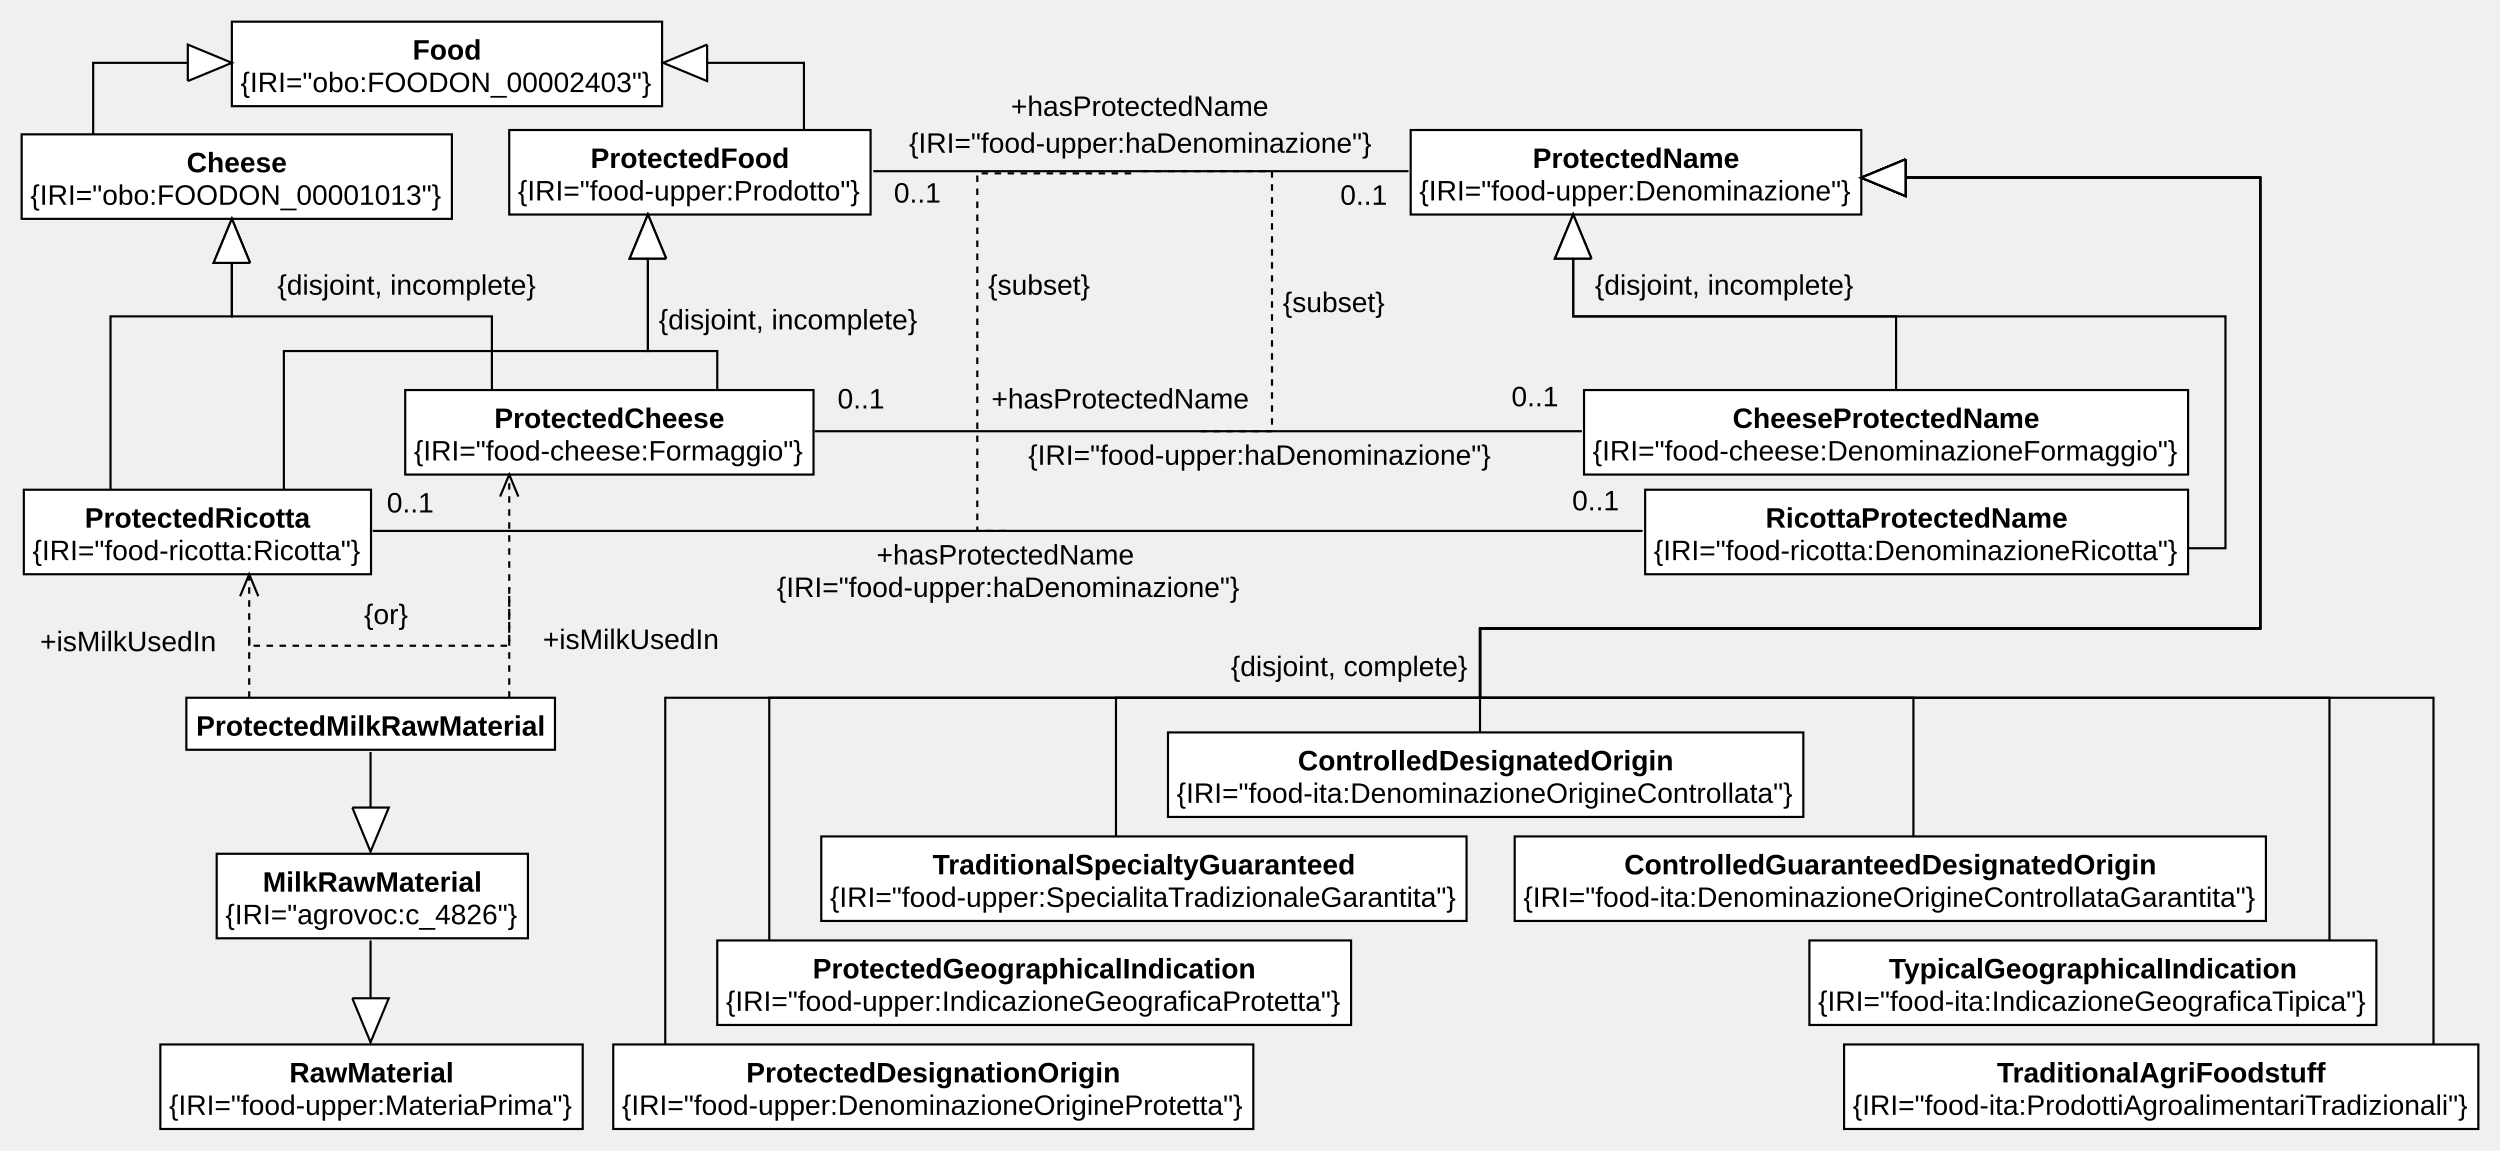
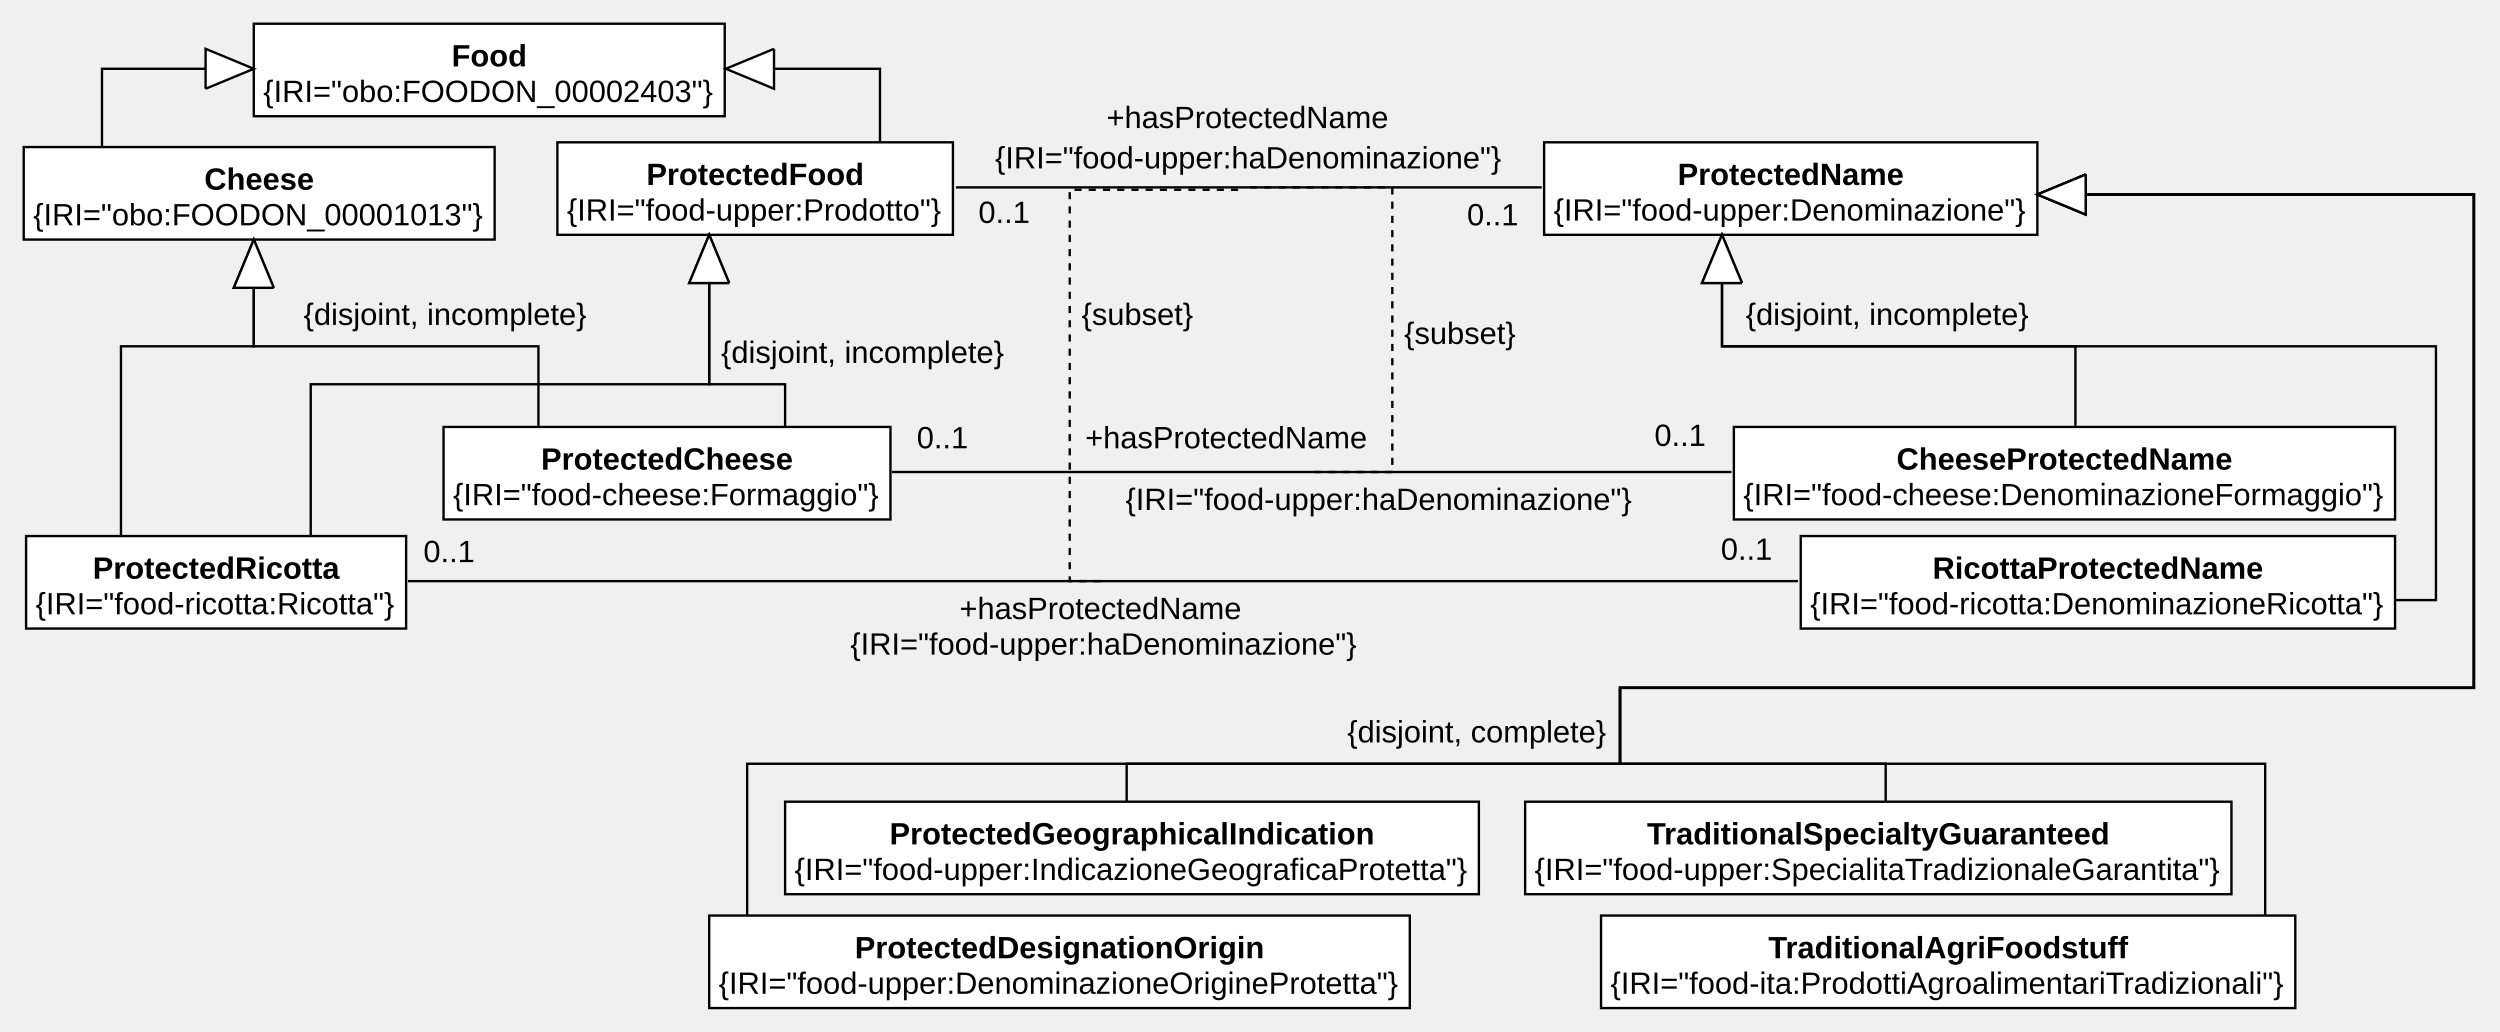
- <svg xmlns="http://www.w3.org/2000/svg" version="1.1" width="1153.696" height="531">
+ <svg xmlns="http://www.w3.org/2000/svg" version="1.1" width="1054" height="435">
  <defs />
  <g>
    <g transform="translate(-5,-6) scale(1,1)">
      <rect fill="#ffffff" stroke="none" x="112" y="16" width="198.541" height="39" />
    </g>
    <g transform="translate(-5,-6) scale(1,1)">
      <path fill="none" stroke="#000000" d="M 112 16 L 310.541 16 L 310.541 55 L 112 55 L 112 16 Z Z" stroke-miterlimit="10" />
    </g>
    <g transform="translate(-5,-6) scale(1,1)">
      <g>
        <path fill="none" stroke="none" />
-         <text fill="#000000" stroke="none" font-family="Arial" font-size="13px" font-style="normal" font-weight="bold" text-decoration="none" x="195.389" y="33.5">Food</text>
-       </g>
-     </g>
-     <g transform="translate(-5,-6) scale(1,1)">
-       <g>
-         <path fill="none" stroke="none" />
-         <text fill="#000000" stroke="none" font-family="Arial" font-size="13px" font-style="normal" font-weight="normal" text-decoration="none" x="116" y="48.5">{IRI="obo:FOODON_00002403"}</text>
+         <text fill="#000000" stroke="none" font-family="Arial" font-size="13px" font-style="normal" font-weight="bold" text-decoration="none" x="195.389" y="34">Food</text>
+       </g>
+     </g>
+     <g transform="translate(-5,-6) scale(1,1)">
+       <g>
+         <path fill="none" stroke="none" />
+         <text fill="#000000" stroke="none" font-family="Arial" font-size="13px" font-style="normal" font-weight="normal" text-decoration="none" x="116" y="49">{IRI="obo:FOODON_00002403"}</text>
      </g>
    </g>
    <g transform="translate(-5,-6) scale(1,1)">
      <rect fill="#ffffff" stroke="none" x="15" y="68" width="198.541" height="39" />
    </g>
    <g transform="translate(-5,-6) scale(1,1)">
      <path fill="none" stroke="#000000" d="M 15 68 L 213.541 68 L 213.541 107 L 15 107 L 15 68 Z Z" stroke-miterlimit="10" />
    </g>
    <g transform="translate(-5,-6) scale(1,1)">
      <g>
        <path fill="none" stroke="none" />
-         <text fill="#000000" stroke="none" font-family="Arial" font-size="13px" font-style="normal" font-weight="bold" text-decoration="none" x="91.146" y="85.5">Cheese</text>
-       </g>
-     </g>
-     <g transform="translate(-5,-6) scale(1,1)">
-       <g>
-         <path fill="none" stroke="none" />
-         <text fill="#000000" stroke="none" font-family="Arial" font-size="13px" font-style="normal" font-weight="normal" text-decoration="none" x="19" y="100.5">{IRI="obo:FOODON_00001013"}</text>
+         <text fill="#000000" stroke="none" font-family="Arial" font-size="13px" font-style="normal" font-weight="bold" text-decoration="none" x="91.146" y="86">Cheese</text>
+       </g>
+     </g>
+     <g transform="translate(-5,-6) scale(1,1)">
+       <g>
+         <path fill="none" stroke="none" />
+         <text fill="#000000" stroke="none" font-family="Arial" font-size="13px" font-style="normal" font-weight="normal" text-decoration="none" x="19" y="101">{IRI="obo:FOODON_00001013"}</text>
      </g>
    </g>
    <g transform="translate(-5,-6) scale(1,1)">
      <path fill="none" stroke="#000000" d="M 48 68 L 48 35 L 112 35" stroke-miterlimit="10" />
    </g>
    <g transform="translate(-5,-6) scale(1,1)">
      <path fill="#FFFFFF" stroke="none" d="M 91.675 43.419 L 112 35 L 91.675 26.581" />
    </g>
    <g transform="translate(-5,-6) scale(1,1)">
      <path fill="none" stroke="#000000" d="M 91.675 43.419 L 112 35 L 91.675 26.581 L 91.675 43.419" stroke-miterlimit="10" />
    </g>
    <g transform="translate(-5,-6) scale(1,1)">
      <rect fill="#ffffff" stroke="none" x="192" y="186" width="188.417" height="39" />
    </g>
    <g transform="translate(-5,-6) scale(1,1)">
      <path fill="none" stroke="#000000" d="M 192 186 L 380.417 186 L 380.417 225 L 192 225 L 192 186 Z Z" stroke-miterlimit="10" />
    </g>
    <g transform="translate(-5,-6) scale(1,1)">
      <g>
        <path fill="none" stroke="none" />
-         <text fill="#000000" stroke="none" font-family="Arial" font-size="13px" font-style="normal" font-weight="bold" text-decoration="none" x="233.104" y="203.5">ProtectedCheese</text>
-       </g>
-     </g>
-     <g transform="translate(-5,-6) scale(1,1)">
-       <g>
-         <path fill="none" stroke="none" />
-         <text fill="#000000" stroke="none" font-family="Arial" font-size="13px" font-style="normal" font-weight="normal" text-decoration="none" x="196" y="218.5">{IRI="food-cheese:Formaggio"}</text>
+         <text fill="#000000" stroke="none" font-family="Arial" font-size="13px" font-style="normal" font-weight="bold" text-decoration="none" x="233.104" y="204">ProtectedCheese</text>
+       </g>
+     </g>
+     <g transform="translate(-5,-6) scale(1,1)">
+       <g>
+         <path fill="none" stroke="none" />
+         <text fill="#000000" stroke="none" font-family="Arial" font-size="13px" font-style="normal" font-weight="normal" text-decoration="none" x="196" y="219">{IRI="food-cheese:Formaggio"}</text>
      </g>
    </g>
    <g transform="translate(-5,-6) scale(1,1)">
      <path fill="none" stroke="#000000" d="M 232 186 L 232 152 L 112 152 L 112 107" stroke-miterlimit="10" />
    </g>
    <g transform="translate(-5,-6) scale(1,1)">
      <path fill="#FFFFFF" stroke="none" d="M 120.419 127.325 L 112 107 L 103.581 127.325" />
    </g>
    <g transform="translate(-5,-6) scale(1,1)">
      <path fill="none" stroke="#000000" d="M 120.419 127.325 L 112 107 L 103.581 127.325 L 120.419 127.325" stroke-miterlimit="10" />
    </g>
    <g transform="translate(-5,-6) scale(1,1)">
      <rect fill="#ffffff" stroke="none" x="656" y="66" width="207.942" height="39" />
    </g>
    <g transform="translate(-5,-6) scale(1,1)">
      <path fill="none" stroke="#000000" d="M 656 66 L 863.942 66 L 863.942 105 L 656 105 L 656 66 Z Z" stroke-miterlimit="10" />
    </g>
    <g transform="translate(-5,-6) scale(1,1)">
      <g>
        <path fill="none" stroke="none" />
-         <text fill="#000000" stroke="none" font-family="Arial" font-size="13px" font-style="normal" font-weight="bold" text-decoration="none" x="712.287" y="83.5">ProtectedName</text>
-       </g>
-     </g>
-     <g transform="translate(-5,-6) scale(1,1)">
-       <g>
-         <path fill="none" stroke="none" />
-         <text fill="#000000" stroke="none" font-family="Arial" font-size="13px" font-style="normal" font-weight="normal" text-decoration="none" x="660" y="98.5">{IRI="food-upper:Denominazione"}</text>
+         <text fill="#000000" stroke="none" font-family="Arial" font-size="13px" font-style="normal" font-weight="bold" text-decoration="none" x="712.287" y="84">ProtectedName</text>
+       </g>
+     </g>
+     <g transform="translate(-5,-6) scale(1,1)">
+       <g>
+         <path fill="none" stroke="none" />
+         <text fill="#000000" stroke="none" font-family="Arial" font-size="13px" font-style="normal" font-weight="normal" text-decoration="none" x="660" y="99">{IRI="food-upper:Denominazione"}</text>
      </g>
    </g>
    <g transform="translate(-5,-6) scale(1,1)">
      <rect fill="#ffffff" stroke="none" x="240" y="66" width="166.752" height="39" />
    </g>
    <g transform="translate(-5,-6) scale(1,1)">
      <path fill="none" stroke="#000000" d="M 240 66 L 406.752 66 L 406.752 105 L 240 105 L 240 66 Z Z" stroke-miterlimit="10" />
    </g>
    <g transform="translate(-5,-6) scale(1,1)">
      <g>
        <path fill="none" stroke="none" />
-         <text fill="#000000" stroke="none" font-family="Arial" font-size="13px" font-style="normal" font-weight="bold" text-decoration="none" x="277.514" y="83.5">ProtectedFood</text>
-       </g>
-     </g>
-     <g transform="translate(-5,-6) scale(1,1)">
-       <g>
-         <path fill="none" stroke="none" />
-         <text fill="#000000" stroke="none" font-family="Arial" font-size="13px" font-style="normal" font-weight="normal" text-decoration="none" x="244" y="98.5">{IRI="food-upper:Prodotto"}</text>
+         <text fill="#000000" stroke="none" font-family="Arial" font-size="13px" font-style="normal" font-weight="bold" text-decoration="none" x="277.514" y="84">ProtectedFood</text>
+       </g>
+     </g>
+     <g transform="translate(-5,-6) scale(1,1)">
+       <g>
+         <path fill="none" stroke="none" />
+         <text fill="#000000" stroke="none" font-family="Arial" font-size="13px" font-style="normal" font-weight="normal" text-decoration="none" x="244" y="99">{IRI="food-upper:Prodotto"}</text>
      </g>
    </g>
    <g transform="translate(-5,-6) scale(1,1)">
      <path fill="none" stroke="#000000" d="M 376 66 L 376 35 L 311 35" stroke-miterlimit="10" />
    </g>
    <g transform="translate(-5,-6) scale(1,1)">
      <path fill="#FFFFFF" stroke="none" d="M 331.325 26.581 L 311 35 L 331.325 43.419" />
    </g>
    <g transform="translate(-5,-6) scale(1,1)">
      <path fill="none" stroke="#000000" d="M 331.325 26.581 L 311 35 L 331.325 43.419 L 331.325 26.581" stroke-miterlimit="10" />
    </g>
    <g transform="translate(-5,-6) scale(1,1)">
      <path fill="none" stroke="#000000" d="M 408 85 L 655 85" stroke-miterlimit="10" />
    </g>
    <g transform="translate(-5,-6) scale(1,1)">
      <g>
        <path fill="none" stroke="none" />
-         <text fill="#000000" stroke="none" font-family="Arial" font-size="13px" font-style="normal" font-weight="normal" text-decoration="none" x="471.5" y="59.5">+hasProtectedName</text>
-       </g>
-     </g>
-     <g transform="translate(-5,-6) scale(1,1)">
-       <g>
-         <path fill="none" stroke="none" />
-         <text fill="#000000" stroke="none" font-family="Arial" font-size="13px" font-style="normal" font-weight="normal" text-decoration="none" x="424.5" y="76.5">{IRI="food-upper:haDenominazione"}</text>
-       </g>
-     </g>
-     <g transform="translate(-5,-6) scale(1,1)">
-       <g>
-         <path fill="none" stroke="none" />
-         <text fill="#000000" stroke="none" font-family="Arial" font-size="13px" font-style="normal" font-weight="normal" text-decoration="none" x="417.5" y="99.5">0..1</text>
-       </g>
-     </g>
-     <g transform="translate(-5,-6) scale(1,1)">
-       <g>
-         <path fill="none" stroke="none" />
-         <text fill="#000000" stroke="none" font-family="Arial" font-size="13px" font-style="normal" font-weight="normal" text-decoration="none" x="623.5" y="100.5">0..1</text>
+         <text fill="#000000" stroke="none" font-family="Arial" font-size="13px" font-style="normal" font-weight="normal" text-decoration="none" x="471.5" y="60">+hasProtectedName</text>
+       </g>
+     </g>
+     <g transform="translate(-5,-6) scale(1,1)">
+       <g>
+         <path fill="none" stroke="none" />
+         <text fill="#000000" stroke="none" font-family="Arial" font-size="13px" font-style="normal" font-weight="normal" text-decoration="none" x="424.5" y="77">{IRI="food-upper:haDenominazione"}</text>
+       </g>
+     </g>
+     <g transform="translate(-5,-6) scale(1,1)">
+       <g>
+         <path fill="none" stroke="none" />
+         <text fill="#000000" stroke="none" font-family="Arial" font-size="13px" font-style="normal" font-weight="normal" text-decoration="none" x="417.5" y="100">0..1</text>
+       </g>
+     </g>
+     <g transform="translate(-5,-6) scale(1,1)">
+       <g>
+         <path fill="none" stroke="none" />
+         <text fill="#000000" stroke="none" font-family="Arial" font-size="13px" font-style="normal" font-weight="normal" text-decoration="none" x="623.5" y="101">0..1</text>
      </g>
    </g>
    <g transform="translate(-5,-6) scale(1,1)">
      <path fill="none" stroke="#000000" d="M 336 186 L 336 168 L 304 168 L 304 105" stroke-miterlimit="10" />
    </g>
    <g transform="translate(-5,-6) scale(1,1)">
      <path fill="#FFFFFF" stroke="none" d="M 312.419 125.325 L 304 105 L 295.581 125.325" />
    </g>
    <g transform="translate(-5,-6) scale(1,1)">
      <path fill="none" stroke="#000000" d="M 312.419 125.325 L 304 105 L 295.581 125.325 L 312.419 125.325" stroke-miterlimit="10" />
    </g>
    <g transform="translate(-5,-6) scale(1,1)">
-       <rect fill="#ffffff" stroke="none" x="288" y="488" width="295.375" height="39" />
-     </g>
-     <g transform="translate(-5,-6) scale(1,1)">
-       <path fill="none" stroke="#000000" d="M 288 488 L 583.375 488 L 583.375 527 L 288 527 L 288 488 Z Z" stroke-miterlimit="10" />
-     </g>
-     <g transform="translate(-5,-6) scale(1,1)">
-       <g>
-         <path fill="none" stroke="none" />
-         <text fill="#000000" stroke="none" font-family="Arial" font-size="13px" font-style="normal" font-weight="bold" text-decoration="none" x="349.372" y="505.5">ProtectedDesignationOrigin</text>
-       </g>
-     </g>
-     <g transform="translate(-5,-6) scale(1,1)">
-       <g>
-         <path fill="none" stroke="none" />
-         <text fill="#000000" stroke="none" font-family="Arial" font-size="13px" font-style="normal" font-weight="normal" text-decoration="none" x="292" y="520.5">{IRI="food-upper:DenominazioneOrigineProtetta"}</text>
-       </g>
-     </g>
-     <g transform="translate(-5,-6) scale(1,1)">
-       <rect fill="#ffffff" stroke="none" x="336" y="440" width="292.493" height="39" />
-     </g>
-     <g transform="translate(-5,-6) scale(1,1)">
-       <path fill="none" stroke="#000000" d="M 336 440 L 628.493 440 L 628.493 479 L 336 479 L 336 440 Z Z" stroke-miterlimit="10" />
-     </g>
-     <g transform="translate(-5,-6) scale(1,1)">
-       <g>
-         <path fill="none" stroke="none" />
-         <text fill="#000000" stroke="none" font-family="Arial" font-size="13px" font-style="normal" font-weight="bold" text-decoration="none" x="380.033" y="457.5">ProtectedGeographicalIndication</text>
-       </g>
-     </g>
-     <g transform="translate(-5,-6) scale(1,1)">
-       <g>
-         <path fill="none" stroke="none" />
-         <text fill="#000000" stroke="none" font-family="Arial" font-size="13px" font-style="normal" font-weight="normal" text-decoration="none" x="340" y="472.5">{IRI="food-upper:IndicazioneGeograficaProtetta"}</text>
-       </g>
-     </g>
-     <g transform="translate(-5,-6) scale(1,1)">
-       <rect fill="#ffffff" stroke="none" x="384" y="392" width="297.78" height="39" />
-     </g>
-     <g transform="translate(-5,-6) scale(1,1)">
-       <path fill="none" stroke="#000000" d="M 384 392 L 681.78 392 L 681.78 431 L 384 431 L 384 392 Z Z" stroke-miterlimit="10" />
-     </g>
-     <g transform="translate(-5,-6) scale(1,1)">
-       <g>
-         <path fill="none" stroke="none" />
-         <text fill="#000000" stroke="none" font-family="Arial" font-size="13px" font-style="normal" font-weight="bold" text-decoration="none" x="435.362" y="409.5">TraditionalSpecialtyGuaranteed</text>
-       </g>
-     </g>
-     <g transform="translate(-5,-6) scale(1,1)">
-       <g>
-         <path fill="none" stroke="none" />
-         <text fill="#000000" stroke="none" font-family="Arial" font-size="13px" font-style="normal" font-weight="normal" text-decoration="none" x="388" y="424.5">{IRI="food-upper:SpecialitaTradizionaleGarantita"}</text>
-       </g>
-     </g>
-     <g transform="translate(-5,-6) scale(1,1)">
-       <rect fill="#ffffff" stroke="none" x="544" y="344" width="293.197" height="39" />
-     </g>
-     <g transform="translate(-5,-6) scale(1,1)">
-       <path fill="none" stroke="#000000" d="M 544 344 L 837.197 344 L 837.197 383 L 544 383 L 544 344 Z Z" stroke-miterlimit="10" />
-     </g>
-     <g transform="translate(-5,-6) scale(1,1)">
-       <g>
-         <path fill="none" stroke="none" />
-         <text fill="#000000" stroke="none" font-family="Arial" font-size="13px" font-style="normal" font-weight="bold" text-decoration="none" x="603.928" y="361.5">ControlledDesignatedOrigin</text>
-       </g>
-     </g>
-     <g transform="translate(-5,-6) scale(1,1)">
-       <g>
-         <path fill="none" stroke="none" />
-         <text fill="#000000" stroke="none" font-family="Arial" font-size="13px" font-style="normal" font-weight="normal" text-decoration="none" x="548" y="376.5">{IRI="food-ita:DenominazioneOrigineControllata"}</text>
-       </g>
-     </g>
-     <g transform="translate(-5,-6) scale(1,1)">
-       <rect fill="#ffffff" stroke="none" x="704" y="392" width="346.67" height="39" />
-     </g>
-     <g transform="translate(-5,-6) scale(1,1)">
-       <path fill="none" stroke="#000000" d="M 704 392 L 1050.67 392 L 1050.67 431 L 704 431 L 704 392 Z Z" stroke-miterlimit="10" />
-     </g>
-     <g transform="translate(-5,-6) scale(1,1)">
-       <g>
-         <path fill="none" stroke="none" />
-         <text fill="#000000" stroke="none" font-family="Arial" font-size="13px" font-style="normal" font-weight="bold" text-decoration="none" x="754.543" y="409.5">ControlledGuaranteedDesignatedOrigin</text>
-       </g>
-     </g>
-     <g transform="translate(-5,-6) scale(1,1)">
-       <g>
-         <path fill="none" stroke="none" />
-         <text fill="#000000" stroke="none" font-family="Arial" font-size="13px" font-style="normal" font-weight="normal" text-decoration="none" x="708" y="424.5">{IRI="food-ita:DenominazioneOrigineControllataGarantita"}</text>
-       </g>
-     </g>
-     <g transform="translate(-5,-6) scale(1,1)">
-       <rect fill="#ffffff" stroke="none" x="840" y="440" width="261.643" height="39" />
-     </g>
-     <g transform="translate(-5,-6) scale(1,1)">
-       <path fill="none" stroke="#000000" d="M 840 440 L 1101.643 440 L 1101.643 479 L 840 479 L 840 440 Z Z" stroke-miterlimit="10" />
-     </g>
-     <g transform="translate(-5,-6) scale(1,1)">
-       <g>
-         <path fill="none" stroke="none" />
-         <text fill="#000000" stroke="none" font-family="Arial" font-size="13px" font-style="normal" font-weight="bold" text-decoration="none" x="876.673" y="457.5">TypicalGeographicalIndication</text>
-       </g>
-     </g>
-     <g transform="translate(-5,-6) scale(1,1)">
-       <g>
-         <path fill="none" stroke="none" />
-         <text fill="#000000" stroke="none" font-family="Arial" font-size="13px" font-style="normal" font-weight="normal" text-decoration="none" x="844" y="472.5">{IRI="food-ita:IndicazioneGeograficaTipica"}</text>
-       </g>
-     </g>
-     <g transform="translate(-5,-6) scale(1,1)">
-       <rect fill="#ffffff" stroke="none" x="856" y="488" width="292.696" height="39" />
-     </g>
-     <g transform="translate(-5,-6) scale(1,1)">
-       <path fill="none" stroke="#000000" d="M 856 488 L 1148.696 488 L 1148.696 527 L 856 527 L 856 488 Z Z" stroke-miterlimit="10" />
-     </g>
-     <g transform="translate(-5,-6) scale(1,1)">
-       <g>
-         <path fill="none" stroke="none" />
-         <text fill="#000000" stroke="none" font-family="Arial" font-size="13px" font-style="normal" font-weight="bold" text-decoration="none" x="926.522" y="505.5">TraditionalAgriFoodstuff</text>
-       </g>
-     </g>
-     <g transform="translate(-5,-6) scale(1,1)">
-       <g>
-         <path fill="none" stroke="none" />
-         <text fill="#000000" stroke="none" font-family="Arial" font-size="13px" font-style="normal" font-weight="normal" text-decoration="none" x="860" y="520.5">{IRI="food-ita:ProdottiAgroalimentariTradizionali"}</text>
+       <rect fill="#ffffff" stroke="none" x="304" y="392" width="295.375" height="39" />
+     </g>
+     <g transform="translate(-5,-6) scale(1,1)">
+       <path fill="none" stroke="#000000" d="M 304 392 L 599.375 392 L 599.375 431 L 304 431 L 304 392 Z Z" stroke-miterlimit="10" />
+     </g>
+     <g transform="translate(-5,-6) scale(1,1)">
+       <g>
+         <path fill="none" stroke="none" />
+         <text fill="#000000" stroke="none" font-family="Arial" font-size="13px" font-style="normal" font-weight="bold" text-decoration="none" x="365.372" y="410">ProtectedDesignationOrigin</text>
+       </g>
+     </g>
+     <g transform="translate(-5,-6) scale(1,1)">
+       <g>
+         <path fill="none" stroke="none" />
+         <text fill="#000000" stroke="none" font-family="Arial" font-size="13px" font-style="normal" font-weight="normal" text-decoration="none" x="308" y="425">{IRI="food-upper:DenominazioneOrigineProtetta"}</text>
+       </g>
+     </g>
+     <g transform="translate(-5,-6) scale(1,1)">
+       <rect fill="#ffffff" stroke="none" x="336" y="344" width="292.493" height="39" />
+     </g>
+     <g transform="translate(-5,-6) scale(1,1)">
+       <path fill="none" stroke="#000000" d="M 336 344 L 628.493 344 L 628.493 383 L 336 383 L 336 344 Z Z" stroke-miterlimit="10" />
+     </g>
+     <g transform="translate(-5,-6) scale(1,1)">
+       <g>
+         <path fill="none" stroke="none" />
+         <text fill="#000000" stroke="none" font-family="Arial" font-size="13px" font-style="normal" font-weight="bold" text-decoration="none" x="380.033" y="362">ProtectedGeographicalIndication</text>
+       </g>
+     </g>
+     <g transform="translate(-5,-6) scale(1,1)">
+       <g>
+         <path fill="none" stroke="none" />
+         <text fill="#000000" stroke="none" font-family="Arial" font-size="13px" font-style="normal" font-weight="normal" text-decoration="none" x="340" y="377">{IRI="food-upper:IndicazioneGeograficaProtetta"}</text>
+       </g>
+     </g>
+     <g transform="translate(-5,-6) scale(1,1)">
+       <rect fill="#ffffff" stroke="none" x="648" y="344" width="297.78" height="39" />
+     </g>
+     <g transform="translate(-5,-6) scale(1,1)">
+       <path fill="none" stroke="#000000" d="M 648 344 L 945.78 344 L 945.78 383 L 648 383 L 648 344 Z Z" stroke-miterlimit="10" />
+     </g>
+     <g transform="translate(-5,-6) scale(1,1)">
+       <g>
+         <path fill="none" stroke="none" />
+         <text fill="#000000" stroke="none" font-family="Arial" font-size="13px" font-style="normal" font-weight="bold" text-decoration="none" x="699.362" y="362">TraditionalSpecialtyGuaranteed</text>
+       </g>
+     </g>
+     <g transform="translate(-5,-6) scale(1,1)">
+       <g>
+         <path fill="none" stroke="none" />
+         <text fill="#000000" stroke="none" font-family="Arial" font-size="13px" font-style="normal" font-weight="normal" text-decoration="none" x="652" y="377">{IRI="food-upper:SpecialitaTradizionaleGarantita"}</text>
+       </g>
+     </g>
+     <g transform="translate(-5,-6) scale(1,1)">
+       <rect fill="#ffffff" stroke="none" x="680" y="392" width="292.696" height="39" />
+     </g>
+     <g transform="translate(-5,-6) scale(1,1)">
+       <path fill="none" stroke="#000000" d="M 680 392 L 972.696 392 L 972.696 431 L 680 431 L 680 392 Z Z" stroke-miterlimit="10" />
+     </g>
+     <g transform="translate(-5,-6) scale(1,1)">
+       <g>
+         <path fill="none" stroke="none" />
+         <text fill="#000000" stroke="none" font-family="Arial" font-size="13px" font-style="normal" font-weight="bold" text-decoration="none" x="750.522" y="410">TraditionalAgriFoodstuff</text>
+       </g>
+     </g>
+     <g transform="translate(-5,-6) scale(1,1)">
+       <g>
+         <path fill="none" stroke="none" />
+         <text fill="#000000" stroke="none" font-family="Arial" font-size="13px" font-style="normal" font-weight="normal" text-decoration="none" x="684" y="425">{IRI="food-ita:ProdottiAgroalimentariTradizionali"}</text>
      </g>
    </g>
    <g transform="translate(-5,-6) scale(1,1)">
      <rect fill="#ffffff" stroke="none" x="736" y="186" width="278.75" height="39" />
    </g>
    <g transform="translate(-5,-6) scale(1,1)">
      <path fill="none" stroke="#000000" d="M 736 186 L 1014.75 186 L 1014.75 225 L 736 225 L 736 186 Z Z" stroke-miterlimit="10" />
    </g>
    <g transform="translate(-5,-6) scale(1,1)">
      <g>
        <path fill="none" stroke="none" />
-         <text fill="#000000" stroke="none" font-family="Arial" font-size="13px" font-style="normal" font-weight="bold" text-decoration="none" x="804.567" y="203.5">CheeseProtectedName</text>
-       </g>
-     </g>
-     <g transform="translate(-5,-6) scale(1,1)">
-       <g>
-         <path fill="none" stroke="none" />
-         <text fill="#000000" stroke="none" font-family="Arial" font-size="13px" font-style="normal" font-weight="normal" text-decoration="none" x="740" y="218.5">{IRI="food-cheese:DenominazioneFormaggio"}</text>
+         <text fill="#000000" stroke="none" font-family="Arial" font-size="13px" font-style="normal" font-weight="bold" text-decoration="none" x="804.567" y="204">CheeseProtectedName</text>
+       </g>
+     </g>
+     <g transform="translate(-5,-6) scale(1,1)">
+       <g>
+         <path fill="none" stroke="none" />
+         <text fill="#000000" stroke="none" font-family="Arial" font-size="13px" font-style="normal" font-weight="normal" text-decoration="none" x="740" y="219">{IRI="food-cheese:DenominazioneFormaggio"}</text>
      </g>
    </g>
    <g transform="translate(-5,-6) scale(1,1)">
      <path fill="none" stroke="#000000" d="M 880 186 L 880 152 L 731 152 L 731 105" stroke-miterlimit="10" />
    </g>
    <g transform="translate(-5,-6) scale(1,1)">
      <path fill="#FFFFFF" stroke="none" d="M 739.419 125.325 L 731 105 L 722.581 125.325" />
    </g>
    <g transform="translate(-5,-6) scale(1,1)">
      <path fill="none" stroke="#000000" d="M 739.419 125.325 L 731 105 L 722.581 125.325 L 739.419 125.325" stroke-miterlimit="10" />
    </g>
    <g transform="translate(-5,-6) scale(1,1)">
      <path fill="none" stroke="#000000" d="M 381 205 L 735 205" stroke-miterlimit="10" />
    </g>
    <g transform="translate(-5,-6) scale(1,1)">
      <g>
        <path fill="none" stroke="none" />
-         <text fill="#000000" stroke="none" font-family="Arial" font-size="13px" font-style="normal" font-weight="normal" text-decoration="none" x="462.5" y="194.5">+hasProtectedName</text>
-       </g>
-     </g>
-     <g transform="translate(-5,-6) scale(1,1)">
-       <g>
-         <path fill="none" stroke="none" />
-         <text fill="#000000" stroke="none" font-family="Arial" font-size="13px" font-style="normal" font-weight="normal" text-decoration="none" x="479.5" y="220.5">{IRI="food-upper:haDenominazione"}</text>
-       </g>
-     </g>
-     <g transform="translate(-5,-6) scale(1,1)">
-       <g>
-         <path fill="none" stroke="none" />
-         <text fill="#000000" stroke="none" font-family="Arial" font-size="13px" font-style="normal" font-weight="normal" text-decoration="none" x="391.5" y="194.5">0..1</text>
-       </g>
-     </g>
-     <g transform="translate(-5,-6) scale(1,1)">
-       <g>
-         <path fill="none" stroke="none" />
-         <text fill="#000000" stroke="none" font-family="Arial" font-size="13px" font-style="normal" font-weight="normal" text-decoration="none" x="702.5" y="193.5">0..1</text>
+         <text fill="#000000" stroke="none" font-family="Arial" font-size="13px" font-style="normal" font-weight="normal" text-decoration="none" x="462.5" y="195">+hasProtectedName</text>
+       </g>
+     </g>
+     <g transform="translate(-5,-6) scale(1,1)">
+       <g>
+         <path fill="none" stroke="none" />
+         <text fill="#000000" stroke="none" font-family="Arial" font-size="13px" font-style="normal" font-weight="normal" text-decoration="none" x="479.5" y="221">{IRI="food-upper:haDenominazione"}</text>
+       </g>
+     </g>
+     <g transform="translate(-5,-6) scale(1,1)">
+       <g>
+         <path fill="none" stroke="none" />
+         <text fill="#000000" stroke="none" font-family="Arial" font-size="13px" font-style="normal" font-weight="normal" text-decoration="none" x="391.5" y="195">0..1</text>
+       </g>
+     </g>
+     <g transform="translate(-5,-6) scale(1,1)">
+       <g>
+         <path fill="none" stroke="none" />
+         <text fill="#000000" stroke="none" font-family="Arial" font-size="13px" font-style="normal" font-weight="normal" text-decoration="none" x="702.5" y="194">0..1</text>
      </g>
    </g>
    <g transform="translate(-5,-6) scale(1,1)">
      <path fill="none" stroke="#000000" d="M 559 205 L 592 205 L 592 85 L 532 85" stroke-miterlimit="10" stroke-dasharray="3" />
    </g>
    <g transform="translate(-5,-6) scale(1,1)">
      <g>
        <path fill="none" stroke="none" />
-         <text fill="#000000" stroke="none" font-family="Arial" font-size="13px" font-style="normal" font-weight="normal" text-decoration="none" x="597" y="150">{subset}</text>
-       </g>
-     </g>
-     <g transform="translate(-5,-6) scale(1,1)">
-       <path fill="none" stroke="#000000" d="M 312 488 L 312 328 L 688 328 L 688 296 L 1048 296 L 1048 88 L 864 88" stroke-miterlimit="10" />
+         <text fill="#000000" stroke="none" font-family="Arial" font-size="13px" font-style="normal" font-weight="normal" text-decoration="none" x="597" y="151">{subset}</text>
+       </g>
+     </g>
+     <g transform="translate(-5,-6) scale(1,1)">
+       <path fill="none" stroke="#000000" d="M 320 392 L 320 328 L 688 328 L 688 296 L 1048 296 L 1048 88 L 864 88" stroke-miterlimit="10" />
    </g>
    <g transform="translate(-5,-6) scale(1,1)">
      <path fill="#FFFFFF" stroke="none" d="M 884.325 79.581 L 864 88 L 884.325 96.419" />
    </g>
    <g transform="translate(-5,-6) scale(1,1)">
      <path fill="none" stroke="#000000" d="M 884.325 79.581 L 864 88 L 884.325 96.419 L 884.325 79.581" stroke-miterlimit="10" />
    </g>
    <g transform="translate(-5,-6) scale(1,1)">
-       <path fill="none" stroke="#000000" d="M 360 440 L 360 328 L 688 328 L 688 296 L 1048 296 L 1048 88 L 864 88" stroke-miterlimit="10" />
+       <path fill="none" stroke="#000000" d="M 480 344 L 480 328 L 688 328 L 688 296 L 1048 296 L 1048 88 L 864 88" stroke-miterlimit="10" />
    </g>
    <g transform="translate(-5,-6) scale(1,1)">
      <path fill="#FFFFFF" stroke="none" d="M 884.325 79.581 L 864 88 L 884.325 96.419" />
    </g>
    <g transform="translate(-5,-6) scale(1,1)">
      <path fill="none" stroke="#000000" d="M 884.325 79.581 L 864 88 L 884.325 96.419 L 884.325 79.581" stroke-miterlimit="10" />
    </g>
    <g transform="translate(-5,-6) scale(1,1)">
-       <path fill="none" stroke="#000000" d="M 520 392 L 520 328 L 688 328 L 688 296 L 1048 296 L 1048 88 L 864 88" stroke-miterlimit="10" />
+       <path fill="none" stroke="#000000" d="M 800 344 L 800 328 L 688 328 L 688 296 L 1048 296 L 1048 88 L 864 88" stroke-miterlimit="10" />
    </g>
    <g transform="translate(-5,-6) scale(1,1)">
      <path fill="#FFFFFF" stroke="none" d="M 884.325 79.581 L 864 88 L 884.325 96.419" />
    </g>
    <g transform="translate(-5,-6) scale(1,1)">
      <path fill="none" stroke="#000000" d="M 884.325 79.581 L 864 88 L 884.325 96.419 L 884.325 79.581" stroke-miterlimit="10" />
    </g>
    <g transform="translate(-5,-6) scale(1,1)">
-       <path fill="none" stroke="#000000" d="M 688 344 L 688 296 L 1048 296 L 1048 88 L 864 88" stroke-miterlimit="10" />
+       <path fill="none" stroke="#000000" d="M 960 392 L 960 328 L 688 328 L 688 296 L 1048 296 L 1048 88 L 864 88" stroke-miterlimit="10" />
    </g>
    <g transform="translate(-5,-6) scale(1,1)">
      <path fill="#FFFFFF" stroke="none" d="M 884.325 79.581 L 864 88 L 884.325 96.419" />
    </g>
    <g transform="translate(-5,-6) scale(1,1)">
      <path fill="none" stroke="#000000" d="M 884.325 79.581 L 864 88 L 884.325 96.419 L 884.325 79.581" stroke-miterlimit="10" />
    </g>
    <g transform="translate(-5,-6) scale(1,1)">
-       <path fill="none" stroke="#000000" d="M 888 392 L 888 328 L 688 328 L 688 296 L 1048 296 L 1048 88 L 864 88" stroke-miterlimit="10" />
-     </g>
-     <g transform="translate(-5,-6) scale(1,1)">
-       <path fill="#FFFFFF" stroke="none" d="M 884.325 79.581 L 864 88 L 884.325 96.419" />
-     </g>
-     <g transform="translate(-5,-6) scale(1,1)">
-       <path fill="none" stroke="#000000" d="M 884.325 79.581 L 864 88 L 884.325 96.419 L 884.325 79.581" stroke-miterlimit="10" />
-     </g>
-     <g transform="translate(-5,-6) scale(1,1)">
-       <path fill="none" stroke="#000000" d="M 1080 440 L 1080 328 L 688 328 L 688 296 L 1048 296 L 1048 88 L 864 88" stroke-miterlimit="10" />
-     </g>
-     <g transform="translate(-5,-6) scale(1,1)">
-       <path fill="#FFFFFF" stroke="none" d="M 884.325 79.581 L 864 88 L 884.325 96.419" />
-     </g>
-     <g transform="translate(-5,-6) scale(1,1)">
-       <path fill="none" stroke="#000000" d="M 884.325 79.581 L 864 88 L 884.325 96.419 L 884.325 79.581" stroke-miterlimit="10" />
-     </g>
-     <g transform="translate(-5,-6) scale(1,1)">
-       <path fill="none" stroke="#000000" d="M 1128 488 L 1128 328 L 688 328 L 688 296 L 1048 296 L 1048 88 L 864 88" stroke-miterlimit="10" />
-     </g>
-     <g transform="translate(-5,-6) scale(1,1)">
-       <path fill="#FFFFFF" stroke="none" d="M 884.325 79.581 L 864 88 L 884.325 96.419" />
-     </g>
-     <g transform="translate(-5,-6) scale(1,1)">
-       <path fill="none" stroke="#000000" d="M 884.325 79.581 L 864 88 L 884.325 96.419 L 884.325 79.581" stroke-miterlimit="10" />
-     </g>
-     <g transform="translate(-5,-6) scale(1,1)">
-       <g>
-         <path fill="none" stroke="none" />
-         <text fill="#000000" stroke="none" font-family="Arial" font-size="13px" font-style="normal" font-weight="normal" text-decoration="none" x="573" y="318">{disjoint, complete}</text>
+       <g>
+         <path fill="none" stroke="none" />
+         <text fill="#000000" stroke="none" font-family="Arial" font-size="13px" font-style="normal" font-weight="normal" text-decoration="none" x="573" y="319">{disjoint, complete}</text>
      </g>
    </g>
    <g transform="translate(-5,-6) scale(1,1)">
      <rect fill="#ffffff" stroke="none" x="16" y="232" width="160.22" height="39" />
    </g>
    <g transform="translate(-5,-6) scale(1,1)">
      <path fill="none" stroke="#000000" d="M 16 232 L 176.22 232 L 176.22 271 L 16 271 L 16 232 Z Z" stroke-miterlimit="10" />
    </g>
    <g transform="translate(-5,-6) scale(1,1)">
      <g>
        <path fill="none" stroke="none" />
-         <text fill="#000000" stroke="none" font-family="Arial" font-size="13px" font-style="normal" font-weight="bold" text-decoration="none" x="44.101" y="249.5">ProtectedRicotta</text>
-       </g>
-     </g>
-     <g transform="translate(-5,-6) scale(1,1)">
-       <g>
-         <path fill="none" stroke="none" />
-         <text fill="#000000" stroke="none" font-family="Arial" font-size="13px" font-style="normal" font-weight="normal" text-decoration="none" x="20" y="264.5">{IRI="food-ricotta:Ricotta"}</text>
+         <text fill="#000000" stroke="none" font-family="Arial" font-size="13px" font-style="normal" font-weight="bold" text-decoration="none" x="44.101" y="250">ProtectedRicotta</text>
+       </g>
+     </g>
+     <g transform="translate(-5,-6) scale(1,1)">
+       <g>
+         <path fill="none" stroke="none" />
+         <text fill="#000000" stroke="none" font-family="Arial" font-size="13px" font-style="normal" font-weight="normal" text-decoration="none" x="20" y="265">{IRI="food-ricotta:Ricotta"}</text>
      </g>
    </g>
    <g transform="translate(-5,-6) scale(1,1)">
      <rect fill="#ffffff" stroke="none" x="764.196" y="232" width="250.554" height="39" />
    </g>
    <g transform="translate(-5,-6) scale(1,1)">
      <path fill="none" stroke="#000000" d="M 764.196 232 L 1014.75 232 L 1014.75 271 L 764.196 271 L 764.196 232 Z Z" stroke-miterlimit="10" />
    </g>
    <g transform="translate(-5,-6) scale(1,1)">
      <g>
        <path fill="none" stroke="none" />
-         <text fill="#000000" stroke="none" font-family="Arial" font-size="13px" font-style="normal" font-weight="bold" text-decoration="none" x="819.76" y="249.5">RicottaProtectedName</text>
-       </g>
-     </g>
-     <g transform="translate(-5,-6) scale(1,1)">
-       <g>
-         <path fill="none" stroke="none" />
-         <text fill="#000000" stroke="none" font-family="Arial" font-size="13px" font-style="normal" font-weight="normal" text-decoration="none" x="768.196" y="264.5">{IRI="food-ricotta:DenominazioneRicotta"}</text>
+         <text fill="#000000" stroke="none" font-family="Arial" font-size="13px" font-style="normal" font-weight="bold" text-decoration="none" x="819.76" y="250">RicottaProtectedName</text>
+       </g>
+     </g>
+     <g transform="translate(-5,-6) scale(1,1)">
+       <g>
+         <path fill="none" stroke="none" />
+         <text fill="#000000" stroke="none" font-family="Arial" font-size="13px" font-style="normal" font-weight="normal" text-decoration="none" x="768.196" y="265">{IRI="food-ricotta:DenominazioneRicotta"}</text>
      </g>
    </g>
    <g transform="translate(-5,-6) scale(1,1)">
      <path fill="none" stroke="#000000" d="M 177 251 L 763 251" stroke-miterlimit="10" />
    </g>
    <g transform="translate(-5,-6) scale(1,1)">
      <g>
        <path fill="none" stroke="none" />
-         <text fill="#000000" stroke="none" font-family="Arial" font-size="13px" font-style="normal" font-weight="normal" text-decoration="none" x="409.5" y="266.5">+hasProtectedName</text>
-       </g>
-     </g>
-     <g transform="translate(-5,-6) scale(1,1)">
-       <g>
-         <path fill="none" stroke="none" />
-         <text fill="#000000" stroke="none" font-family="Arial" font-size="13px" font-style="normal" font-weight="normal" text-decoration="none" x="363.5" y="281.5">{IRI="food-upper:haDenominazione"}</text>
-       </g>
-     </g>
-     <g transform="translate(-5,-6) scale(1,1)">
-       <g>
-         <path fill="none" stroke="none" />
-         <text fill="#000000" stroke="none" font-family="Arial" font-size="13px" font-style="normal" font-weight="normal" text-decoration="none" x="183.5" y="242.5">0..1</text>
-       </g>
-     </g>
-     <g transform="translate(-5,-6) scale(1,1)">
-       <g>
-         <path fill="none" stroke="none" />
-         <text fill="#000000" stroke="none" font-family="Arial" font-size="13px" font-style="normal" font-weight="normal" text-decoration="none" x="730.5" y="241.5">0..1</text>
+         <text fill="#000000" stroke="none" font-family="Arial" font-size="13px" font-style="normal" font-weight="normal" text-decoration="none" x="409.5" y="267">+hasProtectedName</text>
+       </g>
+     </g>
+     <g transform="translate(-5,-6) scale(1,1)">
+       <g>
+         <path fill="none" stroke="none" />
+         <text fill="#000000" stroke="none" font-family="Arial" font-size="13px" font-style="normal" font-weight="normal" text-decoration="none" x="363.5" y="282">{IRI="food-upper:haDenominazione"}</text>
+       </g>
+     </g>
+     <g transform="translate(-5,-6) scale(1,1)">
+       <g>
+         <path fill="none" stroke="none" />
+         <text fill="#000000" stroke="none" font-family="Arial" font-size="13px" font-style="normal" font-weight="normal" text-decoration="none" x="183.5" y="243">0..1</text>
+       </g>
+     </g>
+     <g transform="translate(-5,-6) scale(1,1)">
+       <g>
+         <path fill="none" stroke="none" />
+         <text fill="#000000" stroke="none" font-family="Arial" font-size="13px" font-style="normal" font-weight="normal" text-decoration="none" x="730.5" y="242">0..1</text>
      </g>
    </g>
    <g transform="translate(-5,-6) scale(1,1)">
      <path fill="none" stroke="#000000" d="M 1015 259 L 1032 259 L 1032 152 L 731 152 L 731 105" stroke-miterlimit="10" />
    </g>
    <g transform="translate(-5,-6) scale(1,1)">
      <path fill="#FFFFFF" stroke="none" d="M 739.419 125.325 L 731 105 L 722.581 125.325" />
    </g>
    <g transform="translate(-5,-6) scale(1,1)">
      <path fill="none" stroke="#000000" d="M 739.419 125.325 L 731 105 L 722.581 125.325 L 739.419 125.325" stroke-miterlimit="10" />
    </g>
    <g transform="translate(-5,-6) scale(1,1)">
      <path fill="none" stroke="#000000" d="M 56 232 L 56 152 L 112 152 L 112 107" stroke-miterlimit="10" />
    </g>
    <g transform="translate(-5,-6) scale(1,1)">
      <path fill="#FFFFFF" stroke="none" d="M 120.419 127.325 L 112 107 L 103.581 127.325" />
    </g>
    <g transform="translate(-5,-6) scale(1,1)">
      <path fill="none" stroke="#000000" d="M 120.419 127.325 L 112 107 L 103.581 127.325 L 120.419 127.325" stroke-miterlimit="10" />
    </g>
    <g transform="translate(-5,-6) scale(1,1)">
      <g>
        <path fill="none" stroke="none" />
-         <text fill="#000000" stroke="none" font-family="Arial" font-size="13px" font-style="normal" font-weight="normal" text-decoration="none" x="133" y="142">{disjoint, incomplete}</text>
+         <text fill="#000000" stroke="none" font-family="Arial" font-size="13px" font-style="normal" font-weight="normal" text-decoration="none" x="133" y="143">{disjoint, incomplete}</text>
      </g>
    </g>
    <g transform="translate(-5,-6) scale(1,1)">
      <path fill="none" stroke="#000000" d="M 136 232 L 136 168 L 304 168 L 304 105" stroke-miterlimit="10" />
    </g>
    <g transform="translate(-5,-6) scale(1,1)">
      <path fill="#FFFFFF" stroke="none" d="M 312.419 125.325 L 304 105 L 295.581 125.325" />
    </g>
    <g transform="translate(-5,-6) scale(1,1)">
      <path fill="none" stroke="#000000" d="M 312.419 125.325 L 304 105 L 295.581 125.325 L 312.419 125.325" stroke-miterlimit="10" />
    </g>
    <g transform="translate(-5,-6) scale(1,1)">
      <path fill="none" stroke="#000000" d="M 469 251 L 456 251 L 456 86 L 530 86" stroke-miterlimit="10" stroke-dasharray="3" />
    </g>
    <g transform="translate(-5,-6) scale(1,1)">
      <g>
        <path fill="none" stroke="none" />
-         <text fill="#000000" stroke="none" font-family="Arial" font-size="13px" font-style="normal" font-weight="normal" text-decoration="none" x="461" y="142">{subset}</text>
-       </g>
-     </g>
-     <g transform="translate(-5,-6) scale(1,1)">
-       <g>
-         <path fill="none" stroke="none" />
-         <text fill="#000000" stroke="none" font-family="Arial" font-size="13px" font-style="normal" font-weight="normal" text-decoration="none" x="309" y="158">{disjoint, incomplete}</text>
-       </g>
-     </g>
-     <g transform="translate(-5,-6) scale(1,1)">
-       <g>
-         <path fill="none" stroke="none" />
-         <text fill="#000000" stroke="none" font-family="Arial" font-size="13px" font-style="normal" font-weight="normal" text-decoration="none" x="741" y="142">{disjoint, incomplete}</text>
-       </g>
-     </g>
-     <g transform="translate(-5,-6) scale(1,1)">
-       <rect fill="#ffffff" stroke="none" x="79" y="488" width="194.904" height="39" />
-     </g>
-     <g transform="translate(-5,-6) scale(1,1)">
-       <path fill="none" stroke="#000000" d="M 79 488 L 273.904 488 L 273.904 527 L 79 527 L 79 488 Z Z" stroke-miterlimit="10" />
-     </g>
-     <g transform="translate(-5,-6) scale(1,1)">
-       <g>
-         <path fill="none" stroke="none" />
-         <text fill="#000000" stroke="none" font-family="Arial" font-size="13px" font-style="normal" font-weight="bold" text-decoration="none" x="138.521" y="505.5">RawMaterial</text>
-       </g>
-     </g>
-     <g transform="translate(-5,-6) scale(1,1)">
-       <g>
-         <path fill="none" stroke="none" />
-         <text fill="#000000" stroke="none" font-family="Arial" font-size="13px" font-style="normal" font-weight="normal" text-decoration="none" x="83" y="520.5">{IRI="food-upper:MateriaPrima"}</text>
-       </g>
-     </g>
-     <g transform="translate(-5,-6) scale(1,1)">
-       <rect fill="#ffffff" stroke="none" x="105" y="400" width="143.627" height="39" />
-     </g>
-     <g transform="translate(-5,-6) scale(1,1)">
-       <path fill="none" stroke="#000000" d="M 105 400 L 248.627 400 L 248.627 439 L 105 439 L 105 400 Z Z" stroke-miterlimit="10" />
-     </g>
-     <g transform="translate(-5,-6) scale(1,1)">
-       <g>
-         <path fill="none" stroke="none" />
-         <text fill="#000000" stroke="none" font-family="Arial" font-size="13px" font-style="normal" font-weight="bold" text-decoration="none" x="126.242" y="417.5">MilkRawMaterial</text>
-       </g>
-     </g>
-     <g transform="translate(-5,-6) scale(1,1)">
-       <g>
-         <path fill="none" stroke="none" />
-         <text fill="#000000" stroke="none" font-family="Arial" font-size="13px" font-style="normal" font-weight="normal" text-decoration="none" x="109" y="432.5">{IRI="agrovoc:c_4826"}</text>
-       </g>
-     </g>
-     <g transform="translate(-5,-6) scale(1,1)">
-       <rect fill="#ffffff" stroke="none" x="91" y="328" width="170.104" height="24" />
-     </g>
-     <g transform="translate(-5,-6) scale(1,1)">
-       <path fill="none" stroke="#000000" d="M 91 328 L 261.104 328 L 261.104 352 L 91 352 L 91 328 Z Z" stroke-miterlimit="10" />
-     </g>
-     <g transform="translate(-5,-6) scale(1,1)">
-       <g>
-         <path fill="none" stroke="none" />
-         <text fill="#000000" stroke="none" font-family="Arial" font-size="13px" font-style="normal" font-weight="bold" text-decoration="none" x="95.5" y="345.5">ProtectedMilkRawMaterial</text>
-       </g>
-     </g>
-     <g transform="translate(-5,-6) scale(1,1)">
-       <path fill="none" stroke="#000000" d="M 120 328 L 120 271" stroke-miterlimit="10" stroke-dasharray="3" />
-     </g>
-     <g transform="translate(-5,-6) scale(1,1)">
-       <path fill="none" stroke="#000000" d="M 124.21 281.163 L 120 271 L 115.79 281.163" stroke-miterlimit="10" />
-     </g>
-     <g transform="translate(-5,-6) scale(1,1)">
-       <g>
-         <path fill="none" stroke="none" />
-         <text fill="#000000" stroke="none" font-family="Arial" font-size="13px" font-style="normal" font-weight="normal" text-decoration="none" x="23.5" y="306.5">+isMilkUsedIn</text>
-       </g>
-     </g>
-     <g transform="translate(-5,-6) scale(1,1)">
-       <path fill="none" stroke="#000000" d="M 240 328 L 240 225" stroke-miterlimit="10" stroke-dasharray="3" />
-     </g>
-     <g transform="translate(-5,-6) scale(1,1)">
-       <path fill="none" stroke="#000000" d="M 244.21 235.163 L 240 225 L 235.79 235.163" stroke-miterlimit="10" />
-     </g>
-     <g transform="translate(-5,-6) scale(1,1)">
-       <g>
-         <path fill="none" stroke="none" />
-         <text fill="#000000" stroke="none" font-family="Arial" font-size="13px" font-style="normal" font-weight="normal" text-decoration="none" x="255.5" y="305.5">+isMilkUsedIn</text>
-       </g>
-     </g>
-     <g transform="translate(-5,-6) scale(1,1)">
-       <path fill="none" stroke="#000000" d="M 120 300 L 120 304 L 240 304 L 240 277" stroke-miterlimit="10" stroke-dasharray="3" />
-     </g>
-     <g transform="translate(-5,-6) scale(1,1)">
-       <g>
-         <path fill="none" stroke="none" />
-         <text fill="#000000" stroke="none" font-family="Arial" font-size="13px" font-style="normal" font-weight="normal" text-decoration="none" x="173" y="294">{or}</text>
-       </g>
-     </g>
-     <g transform="translate(-5,-6) scale(1,1)">
-       <path fill="none" stroke="#000000" d="M 176 353 L 176 399" stroke-miterlimit="10" />
-     </g>
-     <g transform="translate(-5,-6) scale(1,1)">
-       <path fill="#FFFFFF" stroke="none" d="M 167.581 378.675 L 176 399 L 184.419 378.675" />
-     </g>
-     <g transform="translate(-5,-6) scale(1,1)">
-       <path fill="none" stroke="#000000" d="M 167.581 378.675 L 176 399 L 184.419 378.675 L 167.581 378.675" stroke-miterlimit="10" />
-     </g>
-     <g transform="translate(-5,-6) scale(1,1)">
-       <path fill="none" stroke="#000000" d="M 176 440 L 176 487" stroke-miterlimit="10" />
-     </g>
-     <g transform="translate(-5,-6) scale(1,1)">
-       <path fill="#FFFFFF" stroke="none" d="M 167.581 466.675 L 176 487 L 184.419 466.675" />
-     </g>
-     <g transform="translate(-5,-6) scale(1,1)">
-       <path fill="none" stroke="#000000" d="M 167.581 466.675 L 176 487 L 184.419 466.675 L 167.581 466.675" stroke-miterlimit="10" />
+         <text fill="#000000" stroke="none" font-family="Arial" font-size="13px" font-style="normal" font-weight="normal" text-decoration="none" x="461" y="143">{subset}</text>
+       </g>
+     </g>
+     <g transform="translate(-5,-6) scale(1,1)">
+       <g>
+         <path fill="none" stroke="none" />
+         <text fill="#000000" stroke="none" font-family="Arial" font-size="13px" font-style="normal" font-weight="normal" text-decoration="none" x="309" y="159">{disjoint, incomplete}</text>
+       </g>
+     </g>
+     <g transform="translate(-5,-6) scale(1,1)">
+       <g>
+         <path fill="none" stroke="none" />
+         <text fill="#000000" stroke="none" font-family="Arial" font-size="13px" font-style="normal" font-weight="normal" text-decoration="none" x="741" y="143">{disjoint, incomplete}</text>
+       </g>
    </g>
  </g>
</svg>
